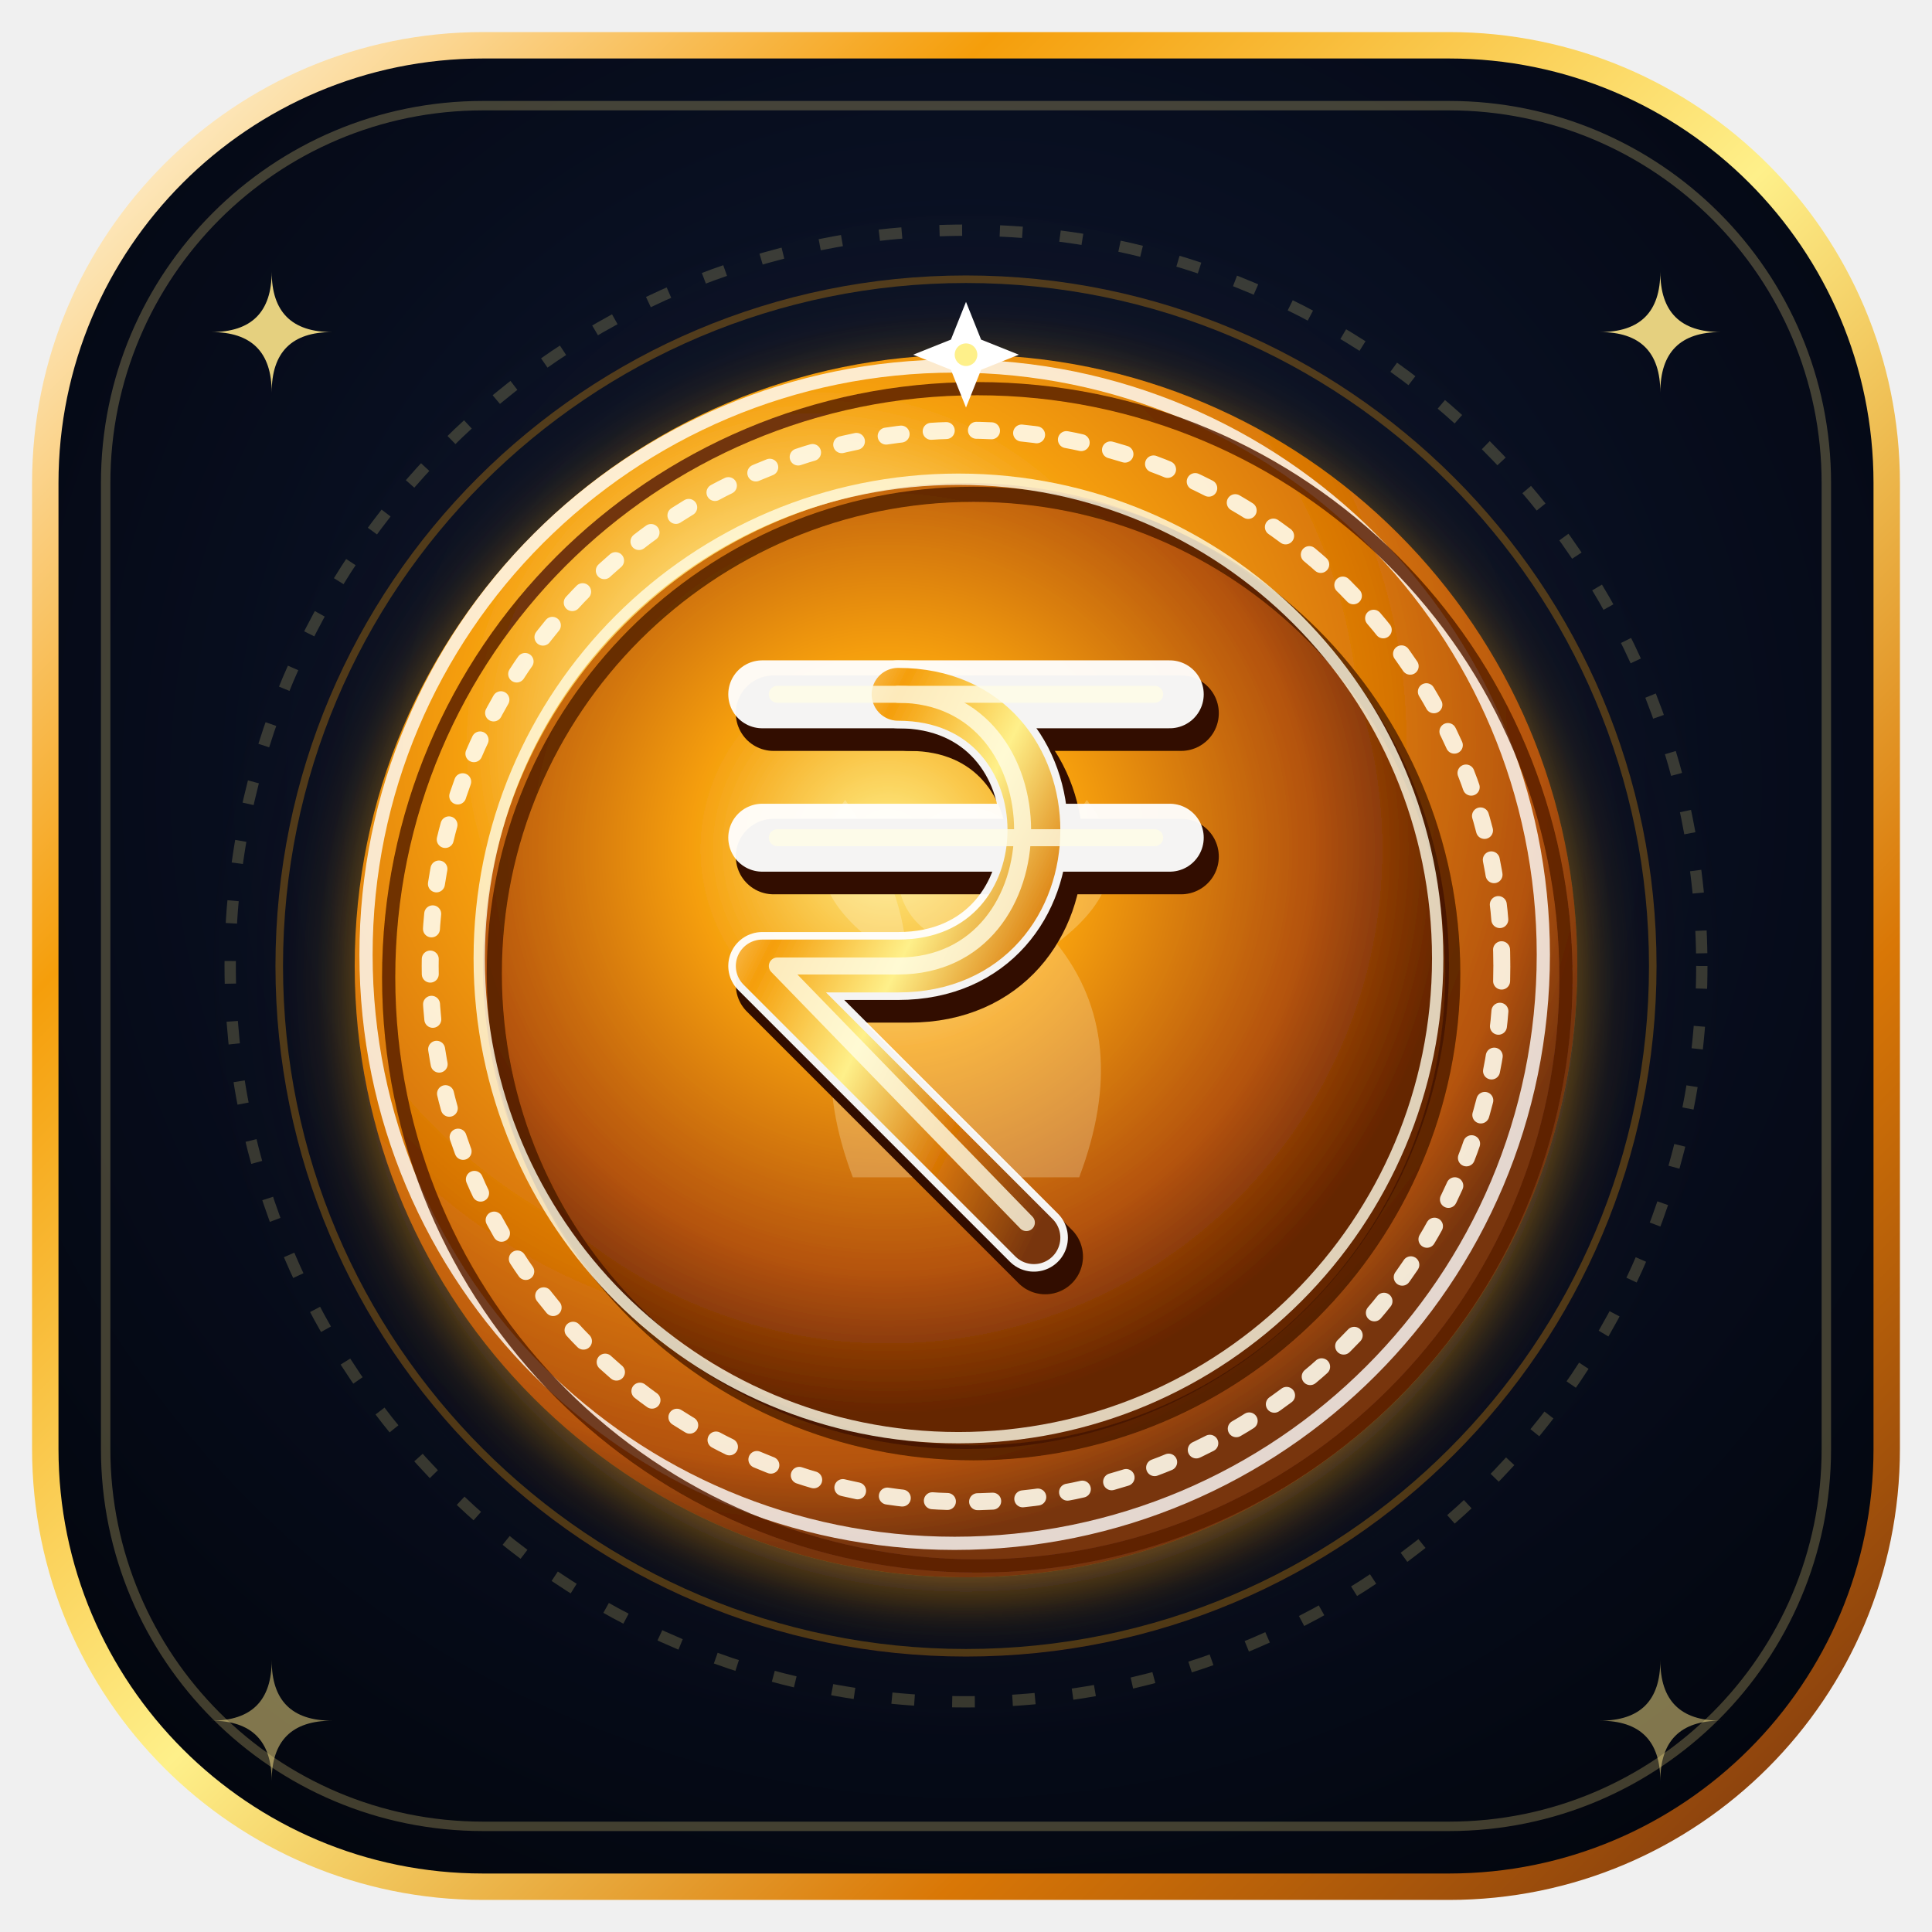
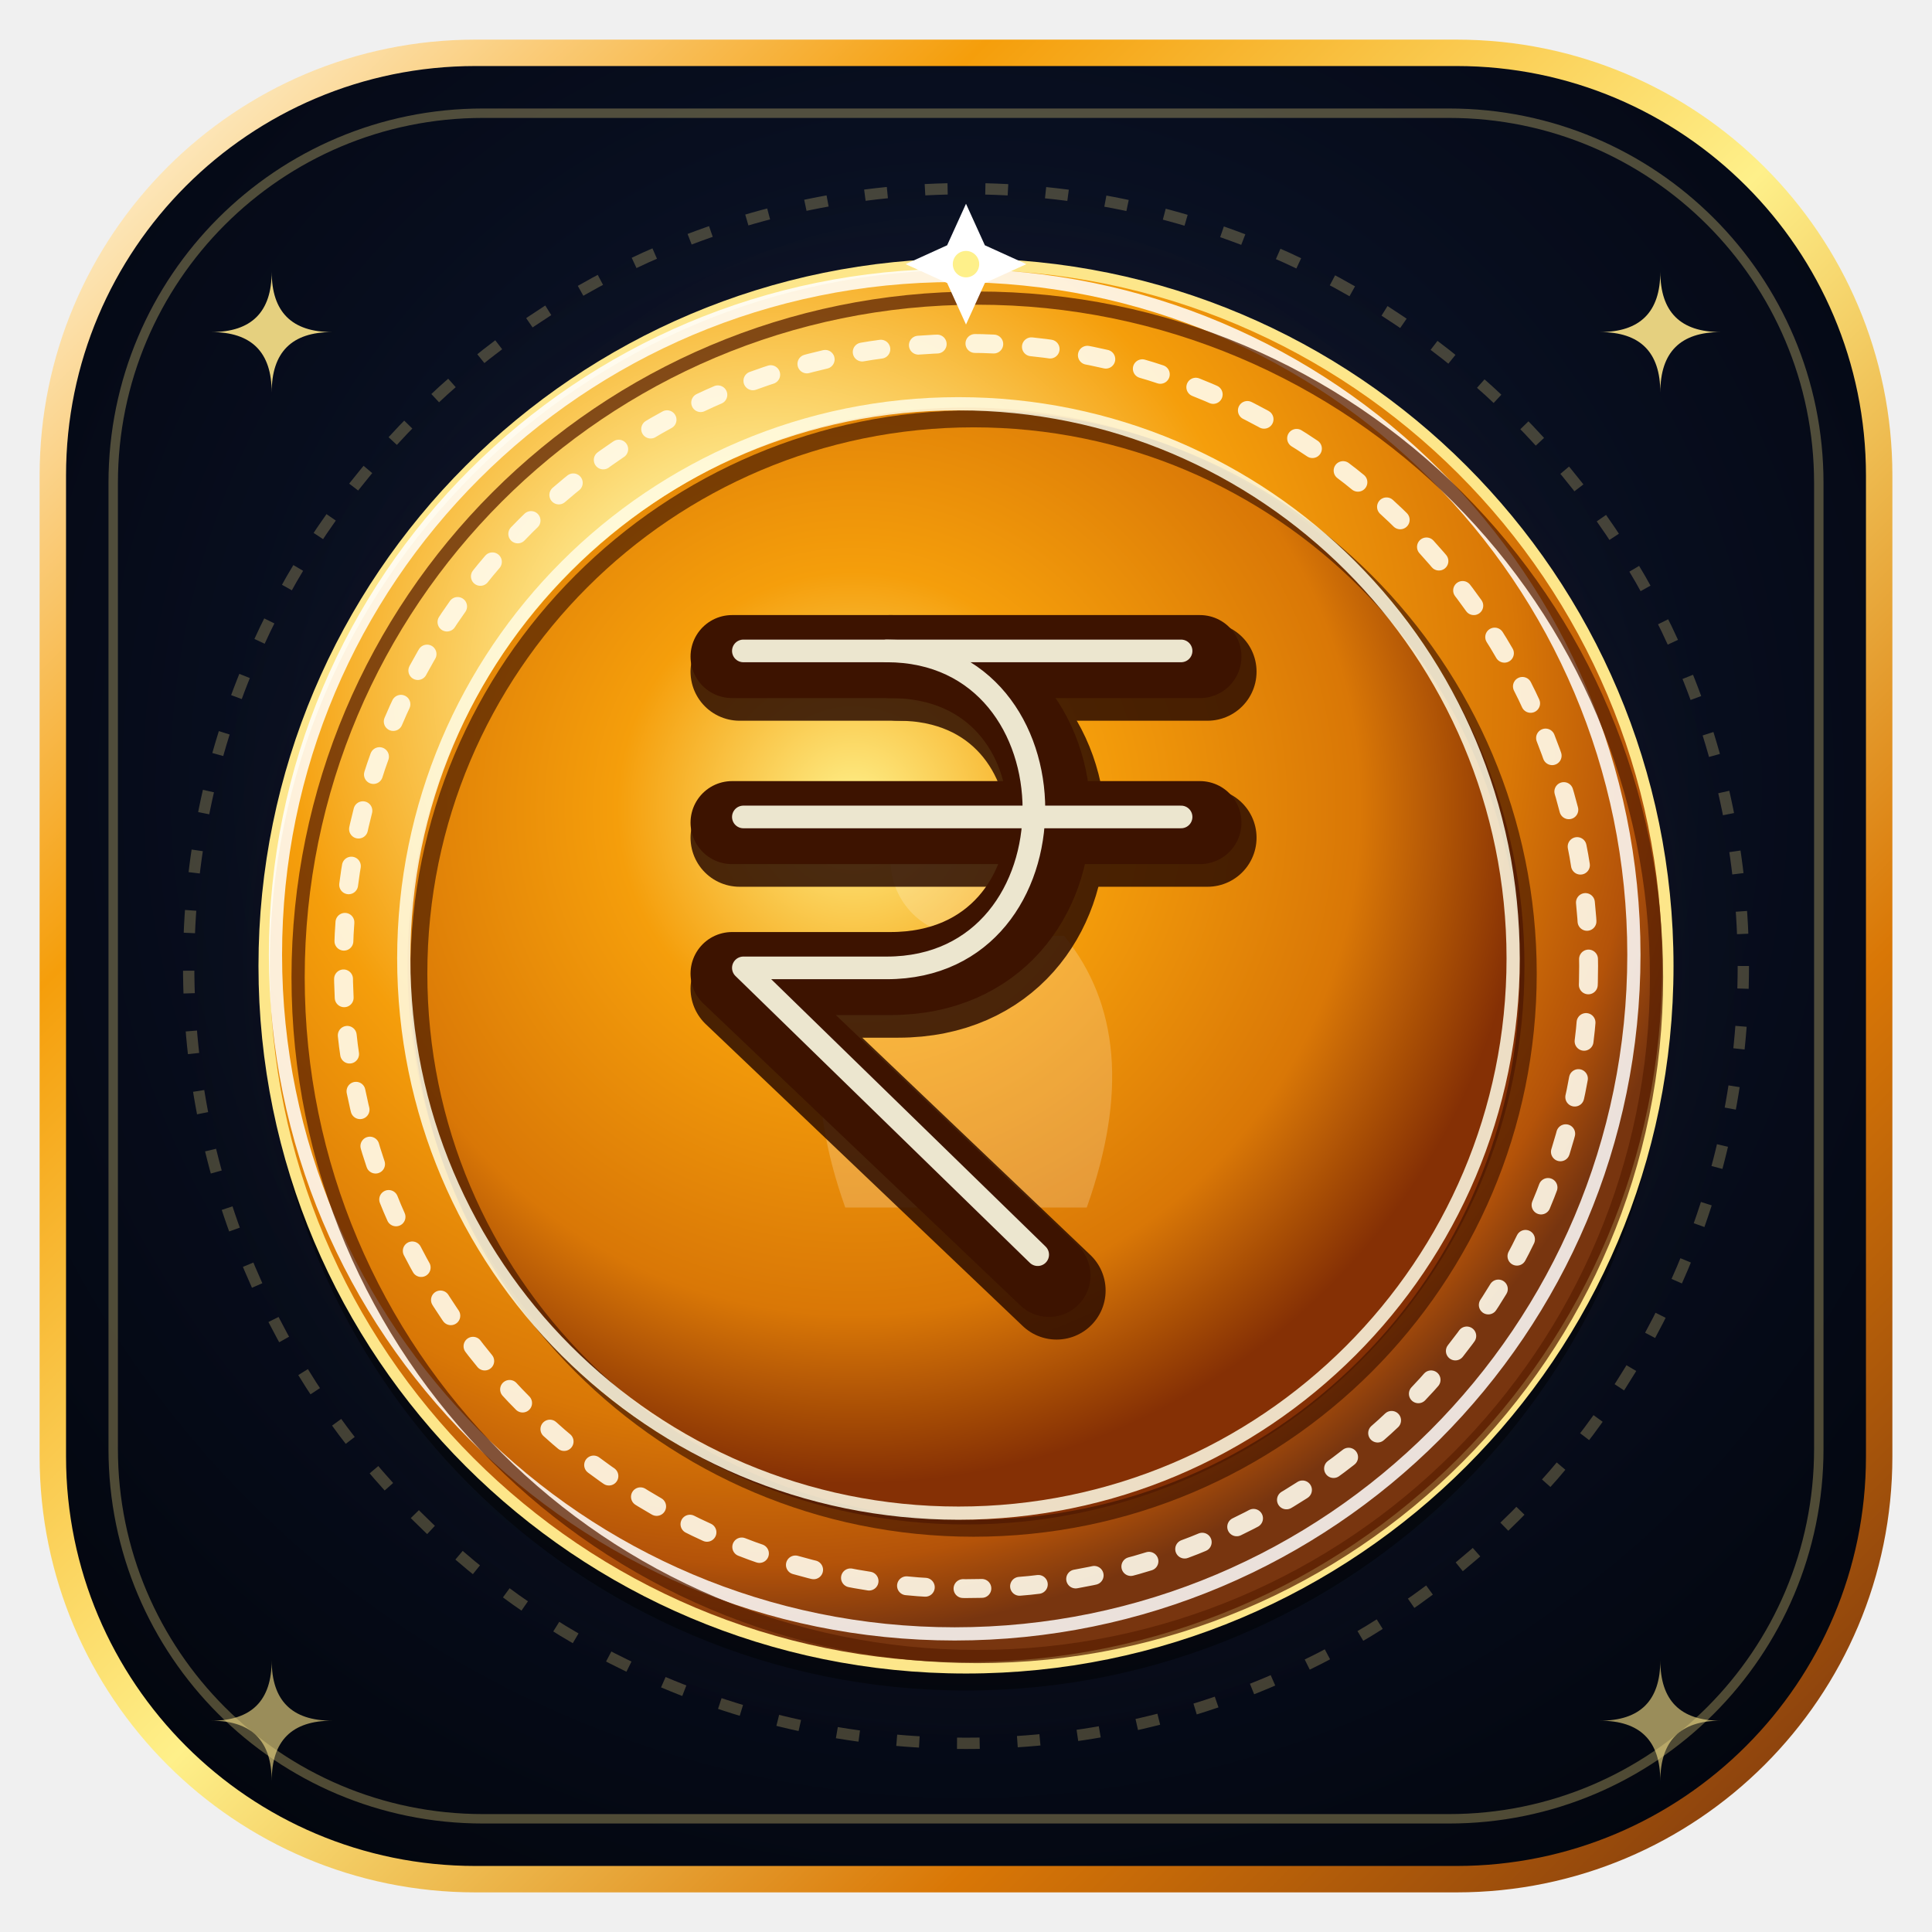
<svg xmlns="http://www.w3.org/2000/svg" viewBox="0 0 512 512" width="512" height="512">
  <defs>
    <radialGradient id="hdBgGrad" cx="50%" cy="40%" r="70%">
      <stop offset="0%" stop-color="#111B35" />
      <stop offset="60%" stop-color="#070D1D" />
      <stop offset="100%" stop-color="#03060E" />
    </radialGradient>
    <linearGradient id="hdGoldBorder" x1="0%" y1="0%" x2="100%" y2="100%">
      <stop offset="0%" stop-color="#FFFBEB" />
      <stop offset="25%" stop-color="#F59E0B" />
      <stop offset="50%" stop-color="#FEF08A" />
      <stop offset="75%" stop-color="#D97706" />
      <stop offset="100%" stop-color="#78350F" />
    </linearGradient>
-     <radialGradient id="hdCoinSurface" cx="38%" cy="32%" r="65%">
+     <radialGradient id="hdCoinSurface" cx="36%" cy="30%" r="68%">
      <stop offset="0%" stop-color="#FFFDF5" />
-       <stop offset="20%" stop-color="#FDE68A" />
-       <stop offset="45%" stop-color="#F59E0B" />
-       <stop offset="70%" stop-color="#D97706" />
-       <stop offset="90%" stop-color="#B45309" />
+       <stop offset="22%" stop-color="#FDE68A" />
+       <stop offset="52%" stop-color="#F59E0B" />
+       <stop offset="78%" stop-color="#D97706" />
+       <stop offset="92%" stop-color="#B45309" />
      <stop offset="100%" stop-color="#78350F" />
    </radialGradient>
-     <radialGradient id="hdInnerFace" cx="42%" cy="38%" r="58%">
+     <radialGradient id="hdInnerFace" cx="40%" cy="36%" r="60%">
      <stop offset="0%" stop-color="#FEF08A" />
      <stop offset="35%" stop-color="#F59E0B" />
-       <stop offset="75%" stop-color="#B45309" />
-       <stop offset="100%" stop-color="#652504" />
+       <stop offset="75%" stop-color="#D97706" />
+       <stop offset="100%" stop-color="#853005" />
    </radialGradient>
    <radialGradient id="hdAura" cx="50%" cy="50%" r="50%">
-       <stop offset="0%" stop-color="#F59E0B" stop-opacity="0.45" />
-       <stop offset="50%" stop-color="#D97706" stop-opacity="0.18" />
+       <stop offset="0%" stop-color="#F59E0B" stop-opacity="0.4" />
+       <stop offset="60%" stop-color="#D97706" stop-opacity="0.12" />
      <stop offset="100%" stop-color="#070D1D" stop-opacity="0" />
    </radialGradient>
-     <filter id="hdShadow" x="-20%" y="-20%" width="140%" height="140%">
-       <feDropShadow dx="0" dy="16" stdDeviation="20" flood-color="#000000" flood-opacity="0.8" />
-       <feDropShadow dx="0" dy="4" stdDeviation="8" flood-color="#F59E0B" flood-opacity="0.5" />
-     </filter>
  </defs>
-   <rect x="12" y="12" width="488" height="488" rx="116" fill="url(#hdBgGrad)" stroke="url(#hdGoldBorder)" stroke-width="7" />
-   <rect x="28" y="28" width="456" height="456" rx="100" fill="none" stroke="#FDE68A" stroke-opacity="0.25" stroke-width="2.5" />
-   <circle cx="256" cy="256" r="210" fill="url(#hdAura)" />
+   <rect x="14" y="14" width="484" height="484" rx="112" fill="url(#hdBgGrad)" stroke="url(#hdGoldBorder)" stroke-width="7" />
+   <rect x="30" y="30" width="452" height="452" rx="98" fill="none" stroke="#FDE68A" stroke-opacity="0.3" stroke-width="2.5" />
+   <circle cx="256" cy="256" r="220" fill="url(#hdAura)" />
  <g fill="#FDE68A">
    <path d="M 72 72 Q 72 88 56 88 Q 72 88 72 104 Q 72 88 88 88 Q 72 88 72 72 Z" opacity="0.9" />
    <path d="M 440 72 Q 440 88 424 88 Q 440 88 440 104 Q 440 88 456 88 Q 440 88 440 72 Z" opacity="0.9" />
-     <path d="M 72 440 Q 72 456 56 456 Q 72 456 72 472 Q 72 456 88 456 Q 72 456 72 440 Z" opacity="0.5" />
-     <path d="M 440 440 Q 440 456 424 456 Q 440 456 440 472 Q 440 456 456 456 Q 440 456 440 440 Z" opacity="0.5" />
+     <path d="M 72 440 Q 72 456 56 456 Q 72 456 72 472 Q 72 456 88 456 Q 72 456 72 440 Z" opacity="0.6" />
+     <path d="M 440 440 Q 440 456 424 456 Q 440 456 440 472 Q 440 456 456 456 Q 440 456 440 440 Z" opacity="0.6" />
  </g>
-   <circle cx="256" cy="256" r="195" fill="none" stroke="#FDE68A" stroke-opacity="0.2" stroke-dasharray="6 10" stroke-width="3" />
-   <circle cx="256" cy="256" r="182" fill="none" stroke="#F59E0B" stroke-opacity="0.3" stroke-width="2" />
-   <g filter="url(#hdShadow)">
-     <circle cx="256" cy="256" r="162" fill="url(#hdCoinSurface)" />
-     <circle cx="253" cy="253" r="156" fill="none" stroke="#FFFFFF" stroke-width="3.5" opacity="0.8" />
-     <circle cx="259" cy="259" r="156" fill="none" stroke="#5B2002" stroke-width="3.5" opacity="0.85" />
-     <circle cx="256" cy="256" r="142" fill="none" stroke="#FFFBEB" stroke-dasharray="4 8" stroke-width="4.5" opacity="0.9" stroke-linecap="round" />
-     <circle cx="256" cy="256" r="128" fill="url(#hdInnerFace)" />
-     <circle cx="258" cy="258" r="127" fill="none" stroke="#3D1300" stroke-width="4" opacity="0.7" />
-     <circle cx="254" cy="254" r="127" fill="none" stroke="#FFFDE6" stroke-width="3" opacity="0.8" />
-     <g opacity="0.25" fill="#FFFBEB">
-       <path d="M 226 312 Q 212 275 232 250 L 280 250 Q 300 275 286 312 Z" />
-       <path d="M 232 250 Q 208 232 224 212 Q 238 232 240 250 Z" />
-       <path d="M 280 250 Q 304 232 288 212 Q 274 232 272 250 Z" />
-       <circle cx="256" cy="232" r="18" />
+   <circle cx="256" cy="256" r="206" fill="none" stroke="#FDE68A" stroke-opacity="0.25" stroke-dasharray="6 10" stroke-width="3" />
+   <g id="mainCoinGroup">
+     <circle cx="256" cy="262" r="186" fill="#000000" opacity="0.45" />
+     <circle cx="256" cy="256" r="186" fill="url(#hdCoinSurface)" stroke="#FDE68A" stroke-width="3" />
+     <circle cx="253" cy="253" r="180" fill="none" stroke="#FFFFFF" stroke-width="3.5" opacity="0.85" />
+     <circle cx="259" cy="259" r="180" fill="none" stroke="#5B2002" stroke-width="3.5" opacity="0.75" />
+     <circle cx="256" cy="256" r="165" fill="none" stroke="#FFFBEB" stroke-dasharray="5 10" stroke-width="5" opacity="0.9" stroke-linecap="round" />
+     <circle cx="256" cy="256" r="148" fill="url(#hdInnerFace)" />
+     <circle cx="258" cy="258" r="147" fill="none" stroke="#3D1300" stroke-width="4.5" opacity="0.65" />
+     <circle cx="254" cy="254" r="147" fill="none" stroke="#FFFDE6" stroke-width="3.5" opacity="0.85" />
+     <g opacity="0.22" fill="#FFFBEB">
+       <path d="M 224 320 Q 208 275 230 248 L 282 248 Q 304 275 288 320 Z" />
+       <circle cx="256" cy="228" r="20" />
    </g>
-     <g transform="translate(3, 5)" stroke="#321000" stroke-width="20" stroke-linecap="round" stroke-linejoin="round" fill="none">
-       <path d="M 202 184 L 310 184" />
-       <path d="M 202 222 L 310 222" />
-       <path d="M 238 184 C 286 184, 286 256, 238 256 L 202 256 L 274 328" />
+     <g transform="translate(2, 4)" stroke="#2C0C00" stroke-width="26" stroke-linecap="round" stroke-linejoin="round" fill="none" opacity="0.85">
+       <path d="M 194 174 L 318 174" />
+       <path d="M 194 218 L 318 218" />
+       <path d="M 236 174 C 292 174, 292 258, 236 258 L 194 258 L 278 338" />
    </g>
-     <g stroke="#FFFFFF" stroke-width="18" stroke-linecap="round" stroke-linejoin="round" fill="none" opacity="0.95">
-       <path d="M 202 184 L 310 184" />
-       <path d="M 202 222 L 310 222" />
-       <path d="M 238 184 C 286 184, 286 256, 238 256 L 202 256 L 274 328" />
+     <g stroke="#3D1300" stroke-width="22" stroke-linecap="round" stroke-linejoin="round" fill="none">
+       <path d="M 194 174 L 318 174" />
+       <path d="M 194 218 L 318 218" />
+       <path d="M 236 174 C 292 174, 292 258, 236 258 L 194 258 L 278 338" />
    </g>
-     <g stroke="url(#hdGoldBorder)" stroke-width="14" stroke-linecap="round" stroke-linejoin="round" fill="none">
-       <path d="M 202 184 L 310 184" />
-       <path d="M 202 222 L 310 222" />
-       <path d="M 238 184 C 286 184, 286 256, 238 256 L 202 256 L 274 328" />
-     </g>
-     <g stroke="#FFFDE6" stroke-width="4.5" stroke-linecap="round" stroke-linejoin="round" fill="none" opacity="0.8">
-       <path d="M 206 184 L 306 184" />
-       <path d="M 206 222 L 306 222" />
-       <path d="M 238 184 C 282 184, 282 256, 238 256 L 206 256 L 272 324" />
+     <g transform="translate(-1, -1.5)" stroke="#FFFDE6" stroke-width="6" stroke-linecap="round" stroke-linejoin="round" fill="none" opacity="0.9">
+       <path d="M 198 174 L 314 174" />
+       <path d="M 198 218 L 314 218" />
+       <path d="M 236 174 C 288 174, 288 258, 236 258 L 198 258 L 276 334" />
    </g>
  </g>
-   <g transform="translate(256, 94)">
-     <polygon points="0,-14 4,-4 14,0 4,4 0,14 -4,4 -14,0 -4,-4" fill="#FFFFFF" />
-     <circle cx="0" cy="0" r="3" fill="#FEF08A" />
+   <g transform="translate(256, 70)">
+     <polygon points="0,-16 5,-5 16,0 5,5 0,16 -5,5 -16,0 -5,-5" fill="#FFFFFF" />
+     <circle cx="0" cy="0" r="3.5" fill="#FEF08A" />
  </g>
</svg>
